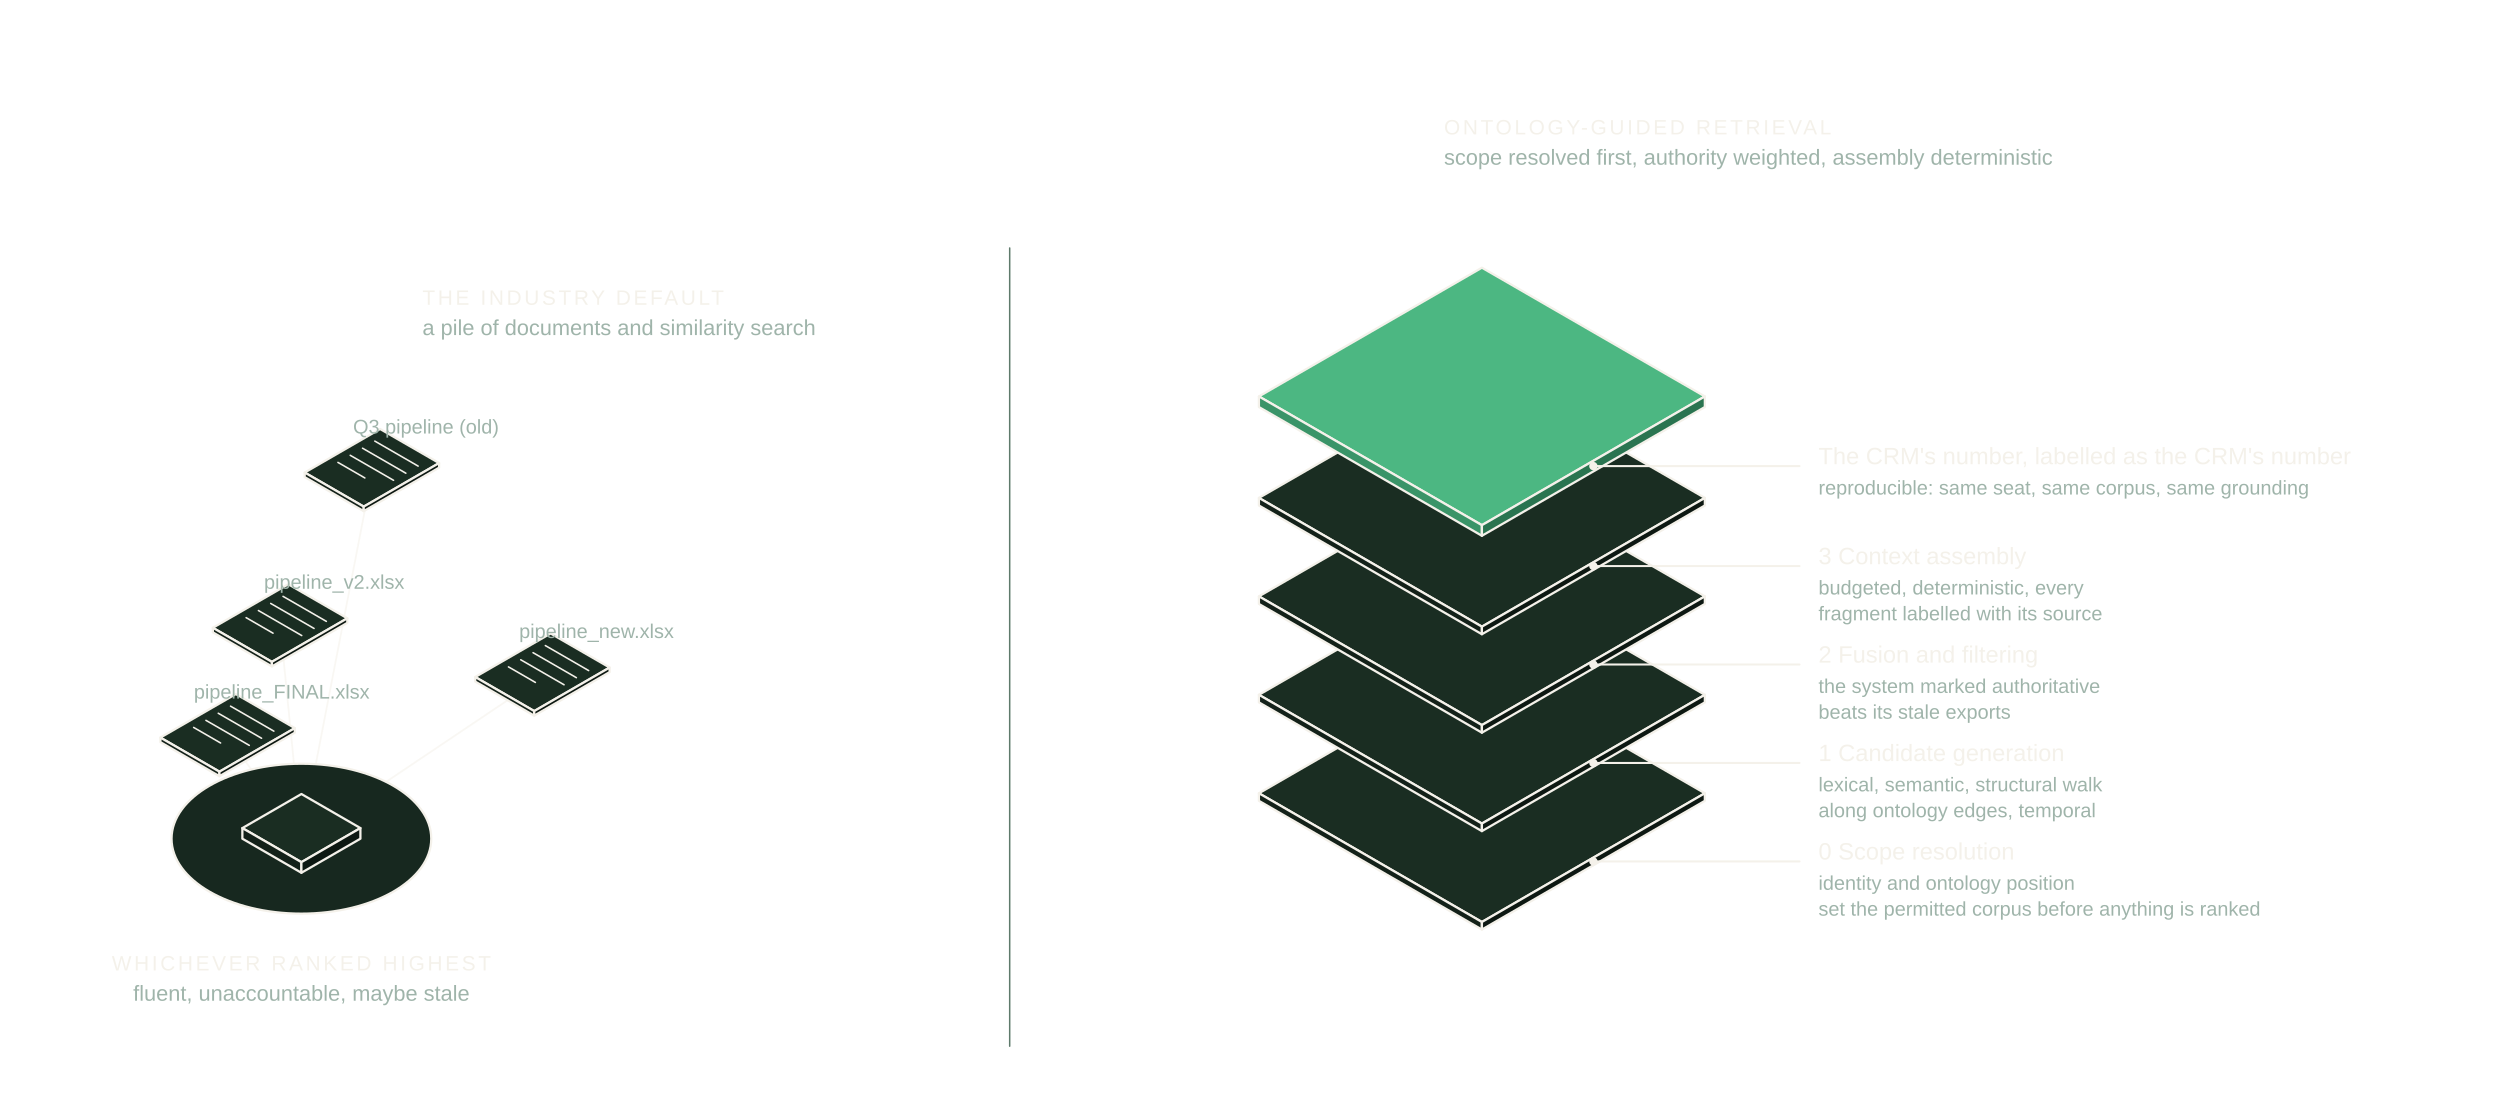
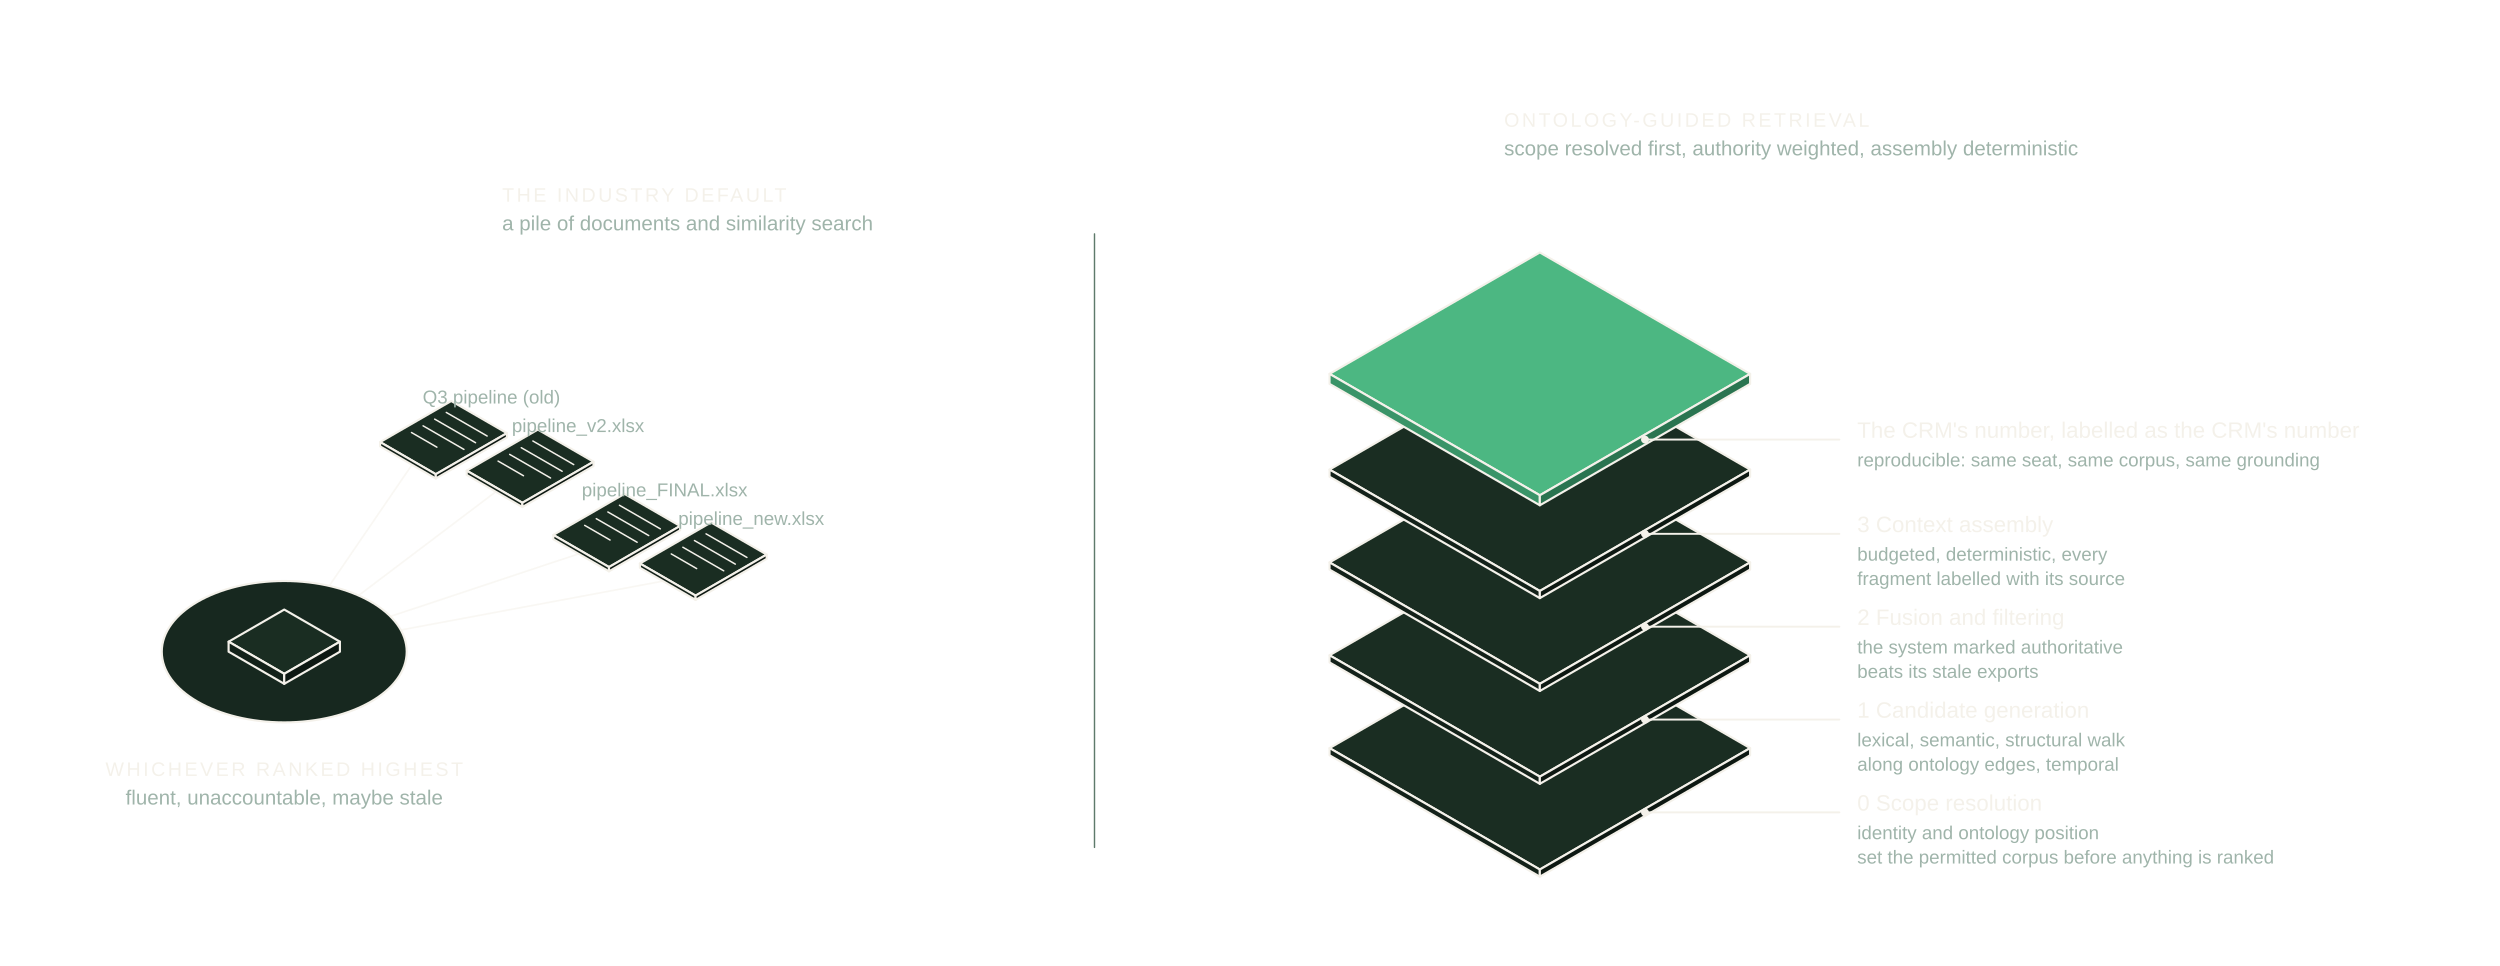
- <svg xmlns="http://www.w3.org/2000/svg" viewBox="-533.32 -355 1320.51 582.6" width="100%" role="img" aria-labelledby="retrieval-before-after-t retrieval-before-after-d" style="display:block;height:auto;max-width:100%" stroke-linejoin="round" stroke-linecap="round">
+ <svg xmlns="http://www.w3.org/2000/svg" viewBox="-613 -355 1400.19 541" width="100%" role="img" aria-labelledby="retrieval-before-after-t retrieval-before-after-d" style="display:block;height:auto;max-width:100%" stroke-linejoin="round" stroke-linecap="round">
  <defs>
    <marker id="arrow" viewBox="0 0 10 10" refX="9" refY="5" markerWidth="8" markerHeight="8" orient="auto-start-reverse">
      <path d="M1,1 L9,5 L1,9" fill="none" stroke="#f4f1ea" stroke-width="1.2" stroke-linejoin="round" />
    </marker>
    <marker id="arrow-accent" viewBox="0 0 10 10" refX="9" refY="5" markerWidth="8" markerHeight="8" orient="auto-start-reverse">
      <path d="M1,1 L9,5 L1,9" fill="none" stroke="#4cb782" stroke-width="1.3" stroke-linejoin="round" />
    </marker>
  </defs>
-   <line x1="0" y1="-224" x2="0" y2="197.598" stroke="#5e7a6b" stroke-width="0.8" />
-   <line x1="-385.21" y1="-23.6" x2="-374.12" y2="88" stroke="#f4f1ea" stroke-width="0.96" opacity="0.55" />
-   <line x1="-412.92" y1="34.4" x2="-374.12" y2="88" stroke="#f4f1ea" stroke-width="0.96" opacity="0.55" />
-   <line x1="-336.71" y1="-105.6" x2="-374.12" y2="88" stroke="#f4f1ea" stroke-width="0.96" opacity="0.55" />
-   <line x1="-246.64" y1="2.4" x2="-374.12" y2="88" stroke="#f4f1ea" stroke-width="0.96" opacity="0.55" />
-   <polygon points="-332.55,-128.4 -301.38,-110.4 -341.21,-87.4 -372.39,-105.4" fill="#1a2d22" stroke="#f4f1ea" stroke-width="1.2" />
-   <polygon points="-372.39,-105.4 -341.21,-87.4 -341.21,-85 -372.39,-103" fill="#132119" stroke="#f4f1ea" stroke-width="1.2" />
-   <polygon points="-301.38,-110.4 -341.21,-87.4 -341.21,-85 -301.38,-108" fill="#0d1812" stroke="#f4f1ea" stroke-width="1.2" />
-   <line x1="-335.33" y1="-122" x2="-312.46" y2="-108.8" stroke="#f4f1ea" stroke-width="0.84" />
-   <line x1="-341.82" y1="-118.25" x2="-318.96" y2="-105.05" stroke="#f4f1ea" stroke-width="0.84" />
-   <line x1="-348.32" y1="-114.5" x2="-325.45" y2="-101.3" stroke="#f4f1ea" stroke-width="0.84" />
-   <line x1="-354.81" y1="-110.75" x2="-340.61" y2="-102.55" stroke="#f4f1ea" stroke-width="0.84" />
-   <ellipse cx="-374.12" cy="88" rx="68.59" ry="39.6" fill="#17281f" stroke="#f4f1ea" stroke-width="1.2" />
-   <polygon points="-381.05,-46.4 -349.87,-28.4 -389.71,-5.4 -420.89,-23.4" fill="#1a2d22" stroke="#f4f1ea" stroke-width="1.2" />
-   <polygon points="-420.89,-23.4 -389.71,-5.4 -389.71,-3 -420.89,-21" fill="#132119" stroke="#f4f1ea" stroke-width="1.2" />
-   <polygon points="-349.87,-28.4 -389.71,-5.4 -389.71,-3 -349.87,-26" fill="#0d1812" stroke="#f4f1ea" stroke-width="1.2" />
-   <line x1="-383.82" y1="-40" x2="-360.96" y2="-26.8" stroke="#f4f1ea" stroke-width="0.84" />
-   <line x1="-390.32" y1="-36.25" x2="-367.45" y2="-23.05" stroke="#f4f1ea" stroke-width="0.84" />
-   <line x1="-396.81" y1="-32.5" x2="-373.95" y2="-19.3" stroke="#f4f1ea" stroke-width="0.84" />
-   <line x1="-403.31" y1="-28.75" x2="-389.11" y2="-20.55" stroke="#f4f1ea" stroke-width="0.84" />
-   <polygon points="-242.49,-20.4 -211.31,-2.4 -251.15,20.6 -282.32,2.6" fill="#1a2d22" stroke="#f4f1ea" stroke-width="1.2" />
-   <polygon points="-282.32,2.6 -251.15,20.6 -251.15,23 -282.32,5" fill="#132119" stroke="#f4f1ea" stroke-width="1.2" />
-   <polygon points="-211.31,-2.4 -251.15,20.6 -251.15,23 -211.31,0" fill="#0d1812" stroke="#f4f1ea" stroke-width="1.2" />
-   <line x1="-245.26" y1="-14" x2="-222.4" y2="-0.8" stroke="#f4f1ea" stroke-width="0.84" />
-   <line x1="-251.75" y1="-10.25" x2="-228.89" y2="2.95" stroke="#f4f1ea" stroke-width="0.84" />
-   <line x1="-258.25" y1="-6.5" x2="-235.39" y2="6.7" stroke="#f4f1ea" stroke-width="0.84" />
-   <line x1="-264.74" y1="-2.75" x2="-250.54" y2="5.45" stroke="#f4f1ea" stroke-width="0.84" />
-   <polygon points="-408.76,11.6 -377.59,29.6 -417.42,52.6 -448.6,34.6" fill="#1a2d22" stroke="#f4f1ea" stroke-width="1.2" />
-   <polygon points="-448.6,34.6 -417.42,52.6 -417.42,55 -448.6,37" fill="#132119" stroke="#f4f1ea" stroke-width="1.2" />
-   <polygon points="-377.59,29.6 -417.42,52.6 -417.42,55 -377.59,32" fill="#0d1812" stroke="#f4f1ea" stroke-width="1.2" />
-   <line x1="-411.54" y1="18" x2="-388.67" y2="31.2" stroke="#f4f1ea" stroke-width="0.84" />
-   <line x1="-418.03" y1="21.75" x2="-395.17" y2="34.95" stroke="#f4f1ea" stroke-width="0.84" />
-   <line x1="-424.53" y1="25.5" x2="-401.66" y2="38.7" stroke="#f4f1ea" stroke-width="0.84" />
-   <line x1="-431.02" y1="29.25" x2="-416.82" y2="37.45" stroke="#f4f1ea" stroke-width="0.84" />
-   <polygon points="-374.12,64.4 -342.95,82.4 -374.12,100.4 -405.3,82.4" fill="#1a2d22" stroke="#f4f1ea" stroke-width="1.2" />
-   <polygon points="-405.3,82.4 -374.12,100.4 -374.12,106 -405.3,88" fill="#132119" stroke="#f4f1ea" stroke-width="1.2" />
-   <polygon points="-342.95,82.4 -374.12,100.4 -374.12,106 -342.95,88" fill="#0d1812" stroke="#f4f1ea" stroke-width="1.2" />
+   <line x1="0" y1="-224" x2="0" y2="119.598" stroke="#5e7a6b" stroke-width="0.8" />
+   <line x1="-379.32" y1="-99" x2="-453.8" y2="10" stroke="#f4f1ea" stroke-width="0.96" opacity="0.55" />
+   <line x1="-330.82" y1="-83" x2="-453.8" y2="10" stroke="#f4f1ea" stroke-width="0.96" opacity="0.55" />
+   <line x1="-282.32" y1="-47" x2="-453.8" y2="10" stroke="#f4f1ea" stroke-width="0.96" opacity="0.55" />
+   <line x1="-233.83" y1="-31" x2="-453.8" y2="10" stroke="#f4f1ea" stroke-width="0.96" opacity="0.55" />
+   <ellipse cx="-453.8" cy="10" rx="68.59" ry="39.6" fill="#17281f" stroke="#f4f1ea" stroke-width="1.2" />
+   <polygon points="-360.27,-130.4 -329.09,-112.4 -368.93,-89.4 -400.1,-107.4" fill="#1a2d22" stroke="#f4f1ea" stroke-width="1.2" />
+   <polygon points="-400.1,-107.4 -368.93,-89.4 -368.93,-87 -400.1,-105" fill="#132119" stroke="#f4f1ea" stroke-width="1.2" />
+   <polygon points="-329.09,-112.4 -368.93,-89.4 -368.93,-87 -329.09,-110" fill="#0d1812" stroke="#f4f1ea" stroke-width="1.2" />
+   <line x1="-363.04" y1="-124" x2="-340.17" y2="-110.8" stroke="#f4f1ea" stroke-width="0.84" />
+   <line x1="-369.53" y1="-120.25" x2="-346.67" y2="-107.05" stroke="#f4f1ea" stroke-width="0.84" />
+   <line x1="-376.03" y1="-116.5" x2="-353.17" y2="-103.3" stroke="#f4f1ea" stroke-width="0.84" />
+   <line x1="-382.52" y1="-112.75" x2="-368.32" y2="-104.55" stroke="#f4f1ea" stroke-width="0.84" />
+   <polygon points="-311.77,-114.4 -280.59,-96.4 -320.43,-73.4 -351.61,-91.4" fill="#1a2d22" stroke="#f4f1ea" stroke-width="1.2" />
+   <polygon points="-351.61,-91.4 -320.43,-73.4 -320.43,-71 -351.61,-89" fill="#132119" stroke="#f4f1ea" stroke-width="1.2" />
+   <polygon points="-280.59,-96.4 -320.43,-73.4 -320.43,-71 -280.59,-94" fill="#0d1812" stroke="#f4f1ea" stroke-width="1.2" />
+   <line x1="-314.54" y1="-108" x2="-291.68" y2="-94.8" stroke="#f4f1ea" stroke-width="0.84" />
+   <line x1="-321.04" y1="-104.25" x2="-298.17" y2="-91.05" stroke="#f4f1ea" stroke-width="0.84" />
+   <line x1="-327.53" y1="-100.5" x2="-304.67" y2="-87.3" stroke="#f4f1ea" stroke-width="0.84" />
+   <line x1="-334.03" y1="-96.75" x2="-319.82" y2="-88.55" stroke="#f4f1ea" stroke-width="0.84" />
+   <polygon points="-263.27,-78.4 -232.09,-60.4 -271.93,-37.4 -303.11,-55.4" fill="#1a2d22" stroke="#f4f1ea" stroke-width="1.2" />
+   <polygon points="-303.11,-55.4 -271.93,-37.4 -271.93,-35 -303.11,-53" fill="#132119" stroke="#f4f1ea" stroke-width="1.2" />
+   <polygon points="-232.09,-60.4 -271.93,-37.4 -271.93,-35 -232.09,-58" fill="#0d1812" stroke="#f4f1ea" stroke-width="1.2" />
+   <line x1="-266.04" y1="-72" x2="-243.18" y2="-58.8" stroke="#f4f1ea" stroke-width="0.84" />
+   <line x1="-272.54" y1="-68.25" x2="-249.68" y2="-55.05" stroke="#f4f1ea" stroke-width="0.84" />
+   <line x1="-279.03" y1="-64.5" x2="-256.17" y2="-51.3" stroke="#f4f1ea" stroke-width="0.84" />
+   <line x1="-285.53" y1="-60.75" x2="-271.33" y2="-52.55" stroke="#f4f1ea" stroke-width="0.84" />
+   <polygon points="-214.77,-62.4 -183.6,-44.4 -223.43,-21.4 -254.61,-39.4" fill="#1a2d22" stroke="#f4f1ea" stroke-width="1.2" />
+   <polygon points="-254.61,-39.4 -223.43,-21.4 -223.43,-19 -254.61,-37" fill="#132119" stroke="#f4f1ea" stroke-width="1.2" />
+   <polygon points="-183.6,-44.4 -223.43,-21.4 -223.43,-19 -183.6,-42" fill="#0d1812" stroke="#f4f1ea" stroke-width="1.2" />
+   <line x1="-217.55" y1="-56" x2="-194.68" y2="-42.8" stroke="#f4f1ea" stroke-width="0.84" />
+   <line x1="-224.04" y1="-52.25" x2="-201.18" y2="-39.05" stroke="#f4f1ea" stroke-width="0.84" />
+   <line x1="-230.54" y1="-48.5" x2="-207.67" y2="-35.3" stroke="#f4f1ea" stroke-width="0.84" />
+   <line x1="-237.03" y1="-44.75" x2="-222.83" y2="-36.55" stroke="#f4f1ea" stroke-width="0.84" />
+   <polygon points="-453.8,-13.6 -422.62,4.4 -453.8,22.4 -484.97,4.4" fill="#1a2d22" stroke="#f4f1ea" stroke-width="1.2" />
+   <polygon points="-484.97,4.4 -453.8,22.4 -453.8,28 -484.97,10" fill="#132119" stroke="#f4f1ea" stroke-width="1.2" />
+   <polygon points="-422.62,4.4 -453.8,22.4 -453.8,28 -422.62,10" fill="#0d1812" stroke="#f4f1ea" stroke-width="1.2" />
  <polygon points="249.42,-4 367.19,64 249.42,132 131.64,64" fill="#1a2d22" stroke="#f4f1ea" stroke-width="1.2" />
  <polygon points="131.64,64 249.42,132 249.42,136 131.64,68" fill="#132119" stroke="#f4f1ea" stroke-width="1.2" />
  <polygon points="367.19,64 249.42,132 249.42,136 367.19,68" fill="#0d1812" stroke="#f4f1ea" stroke-width="1.2" />
  <polygon points="249.42,-56 367.19,12 249.42,80 131.64,12" fill="#1a2d22" stroke="#f4f1ea" stroke-width="1.2" />
  <polygon points="131.64,12 249.42,80 249.42,84 131.64,16" fill="#132119" stroke="#f4f1ea" stroke-width="1.2" />
  <polygon points="367.19,12 249.42,80 249.42,84 367.19,16" fill="#0d1812" stroke="#f4f1ea" stroke-width="1.2" />
  <polygon points="249.42,-108 367.19,-40 249.42,28 131.64,-40" fill="#1a2d22" stroke="#f4f1ea" stroke-width="1.2" />
  <polygon points="131.64,-40 249.42,28 249.42,32 131.64,-36" fill="#132119" stroke="#f4f1ea" stroke-width="1.2" />
  <polygon points="367.19,-40 249.42,28 249.42,32 367.19,-36" fill="#0d1812" stroke="#f4f1ea" stroke-width="1.2" />
  <polygon points="249.42,-160 367.19,-92 249.42,-24 131.64,-92" fill="#1a2d22" stroke="#f4f1ea" stroke-width="1.2" />
  <polygon points="131.64,-92 249.42,-24 249.42,-20 131.64,-88" fill="#132119" stroke="#f4f1ea" stroke-width="1.2" />
  <polygon points="367.19,-92 249.42,-24 249.42,-20 367.19,-88" fill="#0d1812" stroke="#f4f1ea" stroke-width="1.2" />
  <polygon points="249.42,-213.6 367.19,-145.6 249.42,-77.6 131.64,-145.6" fill="#4cb782" stroke="#f4f1ea" stroke-width="1.2" />
  <polygon points="131.64,-145.6 249.42,-77.6 249.42,-72 131.64,-140" fill="#3a9468" stroke="#f4f1ea" stroke-width="1.2" />
  <polygon points="367.19,-145.6 249.42,-77.6 249.42,-72 367.19,-140" fill="#2a7450" stroke="#f4f1ea" stroke-width="1.2" />
-   <text x="-356.8" y="-44" font-family="Switzer, 'SF Pro Text', 'Helvetica Neue', Arial, sans-serif" font-size="10.5" font-weight="400" fill="#9fb4aa" text-anchor="middle">pipeline_v2.xlsx</text>
-   <text x="-384.52" y="14" font-family="Switzer, 'SF Pro Text', 'Helvetica Neue', Arial, sans-serif" font-size="10.5" font-weight="400" fill="#9fb4aa" text-anchor="middle">pipeline_FINAL.xlsx</text>
-   <text x="-308.31" y="-126" font-family="Switzer, 'SF Pro Text', 'Helvetica Neue', Arial, sans-serif" font-size="10.5" font-weight="400" fill="#9fb4aa" text-anchor="middle">Q3 pipeline (old)</text>
-   <text x="-218.24" y="-18" font-family="Switzer, 'SF Pro Text', 'Helvetica Neue', Arial, sans-serif" font-size="10.5" font-weight="400" fill="#9fb4aa" text-anchor="middle">pipeline_new.xlsx</text>
-   <text x="-374.12" y="157.598" font-family="Switzer, 'SF Pro Text', 'Helvetica Neue', Arial, sans-serif" font-size="11" font-weight="500" fill="#f4f1ea" text-anchor="middle" letter-spacing="1.4">WHICHEVER RANKED HIGHEST</text>
-   <text x="-374.12" y="173.598" font-family="Switzer, 'SF Pro Text', 'Helvetica Neue', Arial, sans-serif" font-size="11.5" font-weight="400" fill="#9fb4aa" text-anchor="middle">fluent, unaccountable, maybe stale</text>
-   <text x="-310.2" y="-194" font-family="Switzer, 'SF Pro Text', 'Helvetica Neue', Arial, sans-serif" font-size="11" font-weight="500" fill="#f4f1ea" text-anchor="start" letter-spacing="1.4">THE INDUSTRY DEFAULT</text>
-   <text x="-310.2" y="-178" font-family="Switzer, 'SF Pro Text', 'Helvetica Neue', Arial, sans-serif" font-size="11.5" font-weight="400" fill="#9fb4aa" text-anchor="start">a pile of documents and similarity search</text>
+   <text x="-337.75" y="-129" font-family="Switzer, 'SF Pro Text', 'Helvetica Neue', Arial, sans-serif" font-size="10.5" font-weight="400" fill="#9fb4aa" text-anchor="middle">Q3 pipeline (old)</text>
+   <text x="-289.25" y="-113" font-family="Switzer, 'SF Pro Text', 'Helvetica Neue', Arial, sans-serif" font-size="10.5" font-weight="400" fill="#9fb4aa" text-anchor="middle">pipeline_v2.xlsx</text>
+   <text x="-240.76" y="-77" font-family="Switzer, 'SF Pro Text', 'Helvetica Neue', Arial, sans-serif" font-size="10.5" font-weight="400" fill="#9fb4aa" text-anchor="middle">pipeline_FINAL.xlsx</text>
+   <text x="-192.26" y="-61" font-family="Switzer, 'SF Pro Text', 'Helvetica Neue', Arial, sans-serif" font-size="10.5" font-weight="400" fill="#9fb4aa" text-anchor="middle">pipeline_new.xlsx</text>
+   <text x="-453.8" y="79.598" font-family="Switzer, 'SF Pro Text', 'Helvetica Neue', Arial, sans-serif" font-size="11" font-weight="500" fill="#f4f1ea" text-anchor="middle" letter-spacing="1.4">WHICHEVER RANKED HIGHEST</text>
+   <text x="-453.8" y="95.598" font-family="Switzer, 'SF Pro Text', 'Helvetica Neue', Arial, sans-serif" font-size="11.5" font-weight="400" fill="#9fb4aa" text-anchor="middle">fluent, unaccountable, maybe stale</text>
+   <text x="-331.77" y="-242" font-family="Switzer, 'SF Pro Text', 'Helvetica Neue', Arial, sans-serif" font-size="11" font-weight="500" fill="#f4f1ea" text-anchor="start" letter-spacing="1.4">THE INDUSTRY DEFAULT</text>
+   <text x="-331.77" y="-226" font-family="Switzer, 'SF Pro Text', 'Helvetica Neue', Arial, sans-serif" font-size="11.5" font-weight="400" fill="#9fb4aa" text-anchor="start">a pile of documents and similarity search</text>
  <line x1="308.31" y1="100" x2="417.19" y2="100" stroke="#f4f1ea" stroke-width="1.08" />
  <ellipse cx="308.31" cy="100" rx="2.2" ry="2.2" fill="#f4f1ea" stroke="none" stroke-width="1.2" />
  <text x="427.19" y="99" font-family="Switzer, 'SF Pro Text', 'Helvetica Neue', Arial, sans-serif" font-size="12.5" font-weight="500" fill="#f4f1ea" text-anchor="start">0  Scope resolution</text>
  <text x="427.19" y="115" font-family="Switzer, 'SF Pro Text', 'Helvetica Neue', Arial, sans-serif" font-size="10.5" font-weight="400" fill="#9fb4aa" text-anchor="start">
    <tspan x="427.19" dy="0">identity and ontology position</tspan>
    <tspan x="427.19" dy="13.65">set the permitted corpus before anything is ranked</tspan>
  </text>
  <line x1="308.31" y1="48" x2="417.19" y2="48" stroke="#f4f1ea" stroke-width="1.08" />
  <ellipse cx="308.31" cy="48" rx="2.2" ry="2.2" fill="#f4f1ea" stroke="none" stroke-width="1.2" />
  <text x="427.19" y="47" font-family="Switzer, 'SF Pro Text', 'Helvetica Neue', Arial, sans-serif" font-size="12.5" font-weight="500" fill="#f4f1ea" text-anchor="start">1  Candidate generation</text>
  <text x="427.19" y="63" font-family="Switzer, 'SF Pro Text', 'Helvetica Neue', Arial, sans-serif" font-size="10.5" font-weight="400" fill="#9fb4aa" text-anchor="start">
    <tspan x="427.19" dy="0">lexical, semantic, structural walk</tspan>
    <tspan x="427.19" dy="13.65">along ontology edges, temporal</tspan>
  </text>
  <line x1="308.31" y1="-4" x2="417.19" y2="-4" stroke="#f4f1ea" stroke-width="1.08" />
  <ellipse cx="308.31" cy="-4" rx="2.2" ry="2.2" fill="#f4f1ea" stroke="none" stroke-width="1.2" />
  <text x="427.19" y="-5" font-family="Switzer, 'SF Pro Text', 'Helvetica Neue', Arial, sans-serif" font-size="12.5" font-weight="500" fill="#f4f1ea" text-anchor="start">2  Fusion and filtering</text>
  <text x="427.19" y="11" font-family="Switzer, 'SF Pro Text', 'Helvetica Neue', Arial, sans-serif" font-size="10.5" font-weight="400" fill="#9fb4aa" text-anchor="start">
    <tspan x="427.19" dy="0">the system marked authoritative</tspan>
    <tspan x="427.19" dy="13.65">beats its stale exports</tspan>
  </text>
  <line x1="308.31" y1="-56" x2="417.19" y2="-56" stroke="#f4f1ea" stroke-width="1.08" />
  <ellipse cx="308.31" cy="-56" rx="2.2" ry="2.2" fill="#f4f1ea" stroke="none" stroke-width="1.2" />
  <text x="427.19" y="-57" font-family="Switzer, 'SF Pro Text', 'Helvetica Neue', Arial, sans-serif" font-size="12.5" font-weight="500" fill="#f4f1ea" text-anchor="start">3  Context assembly</text>
  <text x="427.19" y="-41" font-family="Switzer, 'SF Pro Text', 'Helvetica Neue', Arial, sans-serif" font-size="10.5" font-weight="400" fill="#9fb4aa" text-anchor="start">
    <tspan x="427.19" dy="0">budgeted, deterministic, every</tspan>
    <tspan x="427.19" dy="13.65">fragment labelled with its source</tspan>
  </text>
  <line x1="308.31" y1="-108.8" x2="417.19" y2="-108.8" stroke="#f4f1ea" stroke-width="1.08" />
  <ellipse cx="308.31" cy="-108.8" rx="2.2" ry="2.2" fill="#f4f1ea" stroke="none" stroke-width="1.2" />
  <text x="427.19" y="-109.8" font-family="Switzer, 'SF Pro Text', 'Helvetica Neue', Arial, sans-serif" font-size="12.5" font-weight="500" fill="#f4f1ea" text-anchor="start">The CRM's number, labelled as the CRM's number</text>
  <text x="427.19" y="-93.8" font-family="Switzer, 'SF Pro Text', 'Helvetica Neue', Arial, sans-serif" font-size="10.5" font-weight="400" fill="#9fb4aa" text-anchor="start">reproducible: same seat, same corpus, same grounding</text>
  <text x="229.42" y="-284" font-family="Switzer, 'SF Pro Text', 'Helvetica Neue', Arial, sans-serif" font-size="11" font-weight="500" fill="#f4f1ea" text-anchor="start" letter-spacing="1.4">ONTOLOGY-GUIDED RETRIEVAL</text>
  <text x="229.42" y="-268" font-family="Switzer, 'SF Pro Text', 'Helvetica Neue', Arial, sans-serif" font-size="11.5" font-weight="400" fill="#9fb4aa" text-anchor="start">scope resolved first, authority weighted, assembly deterministic</text>
</svg>
